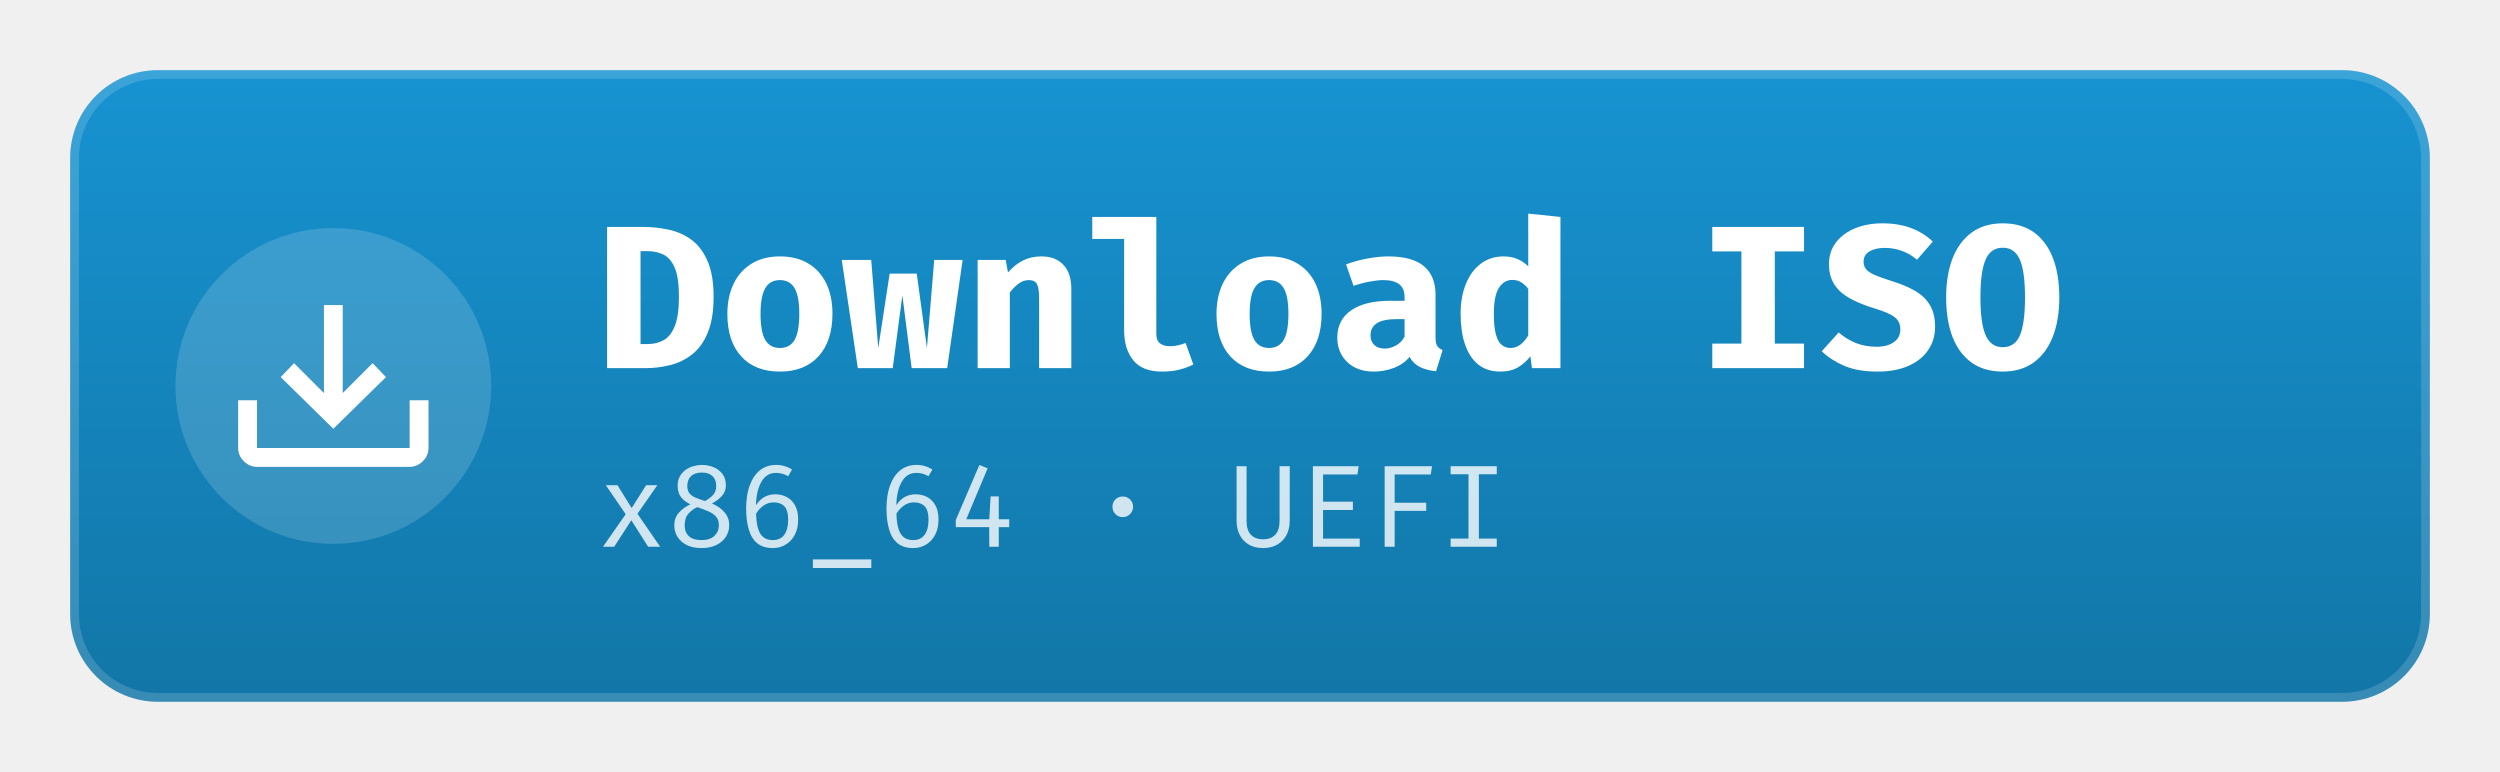
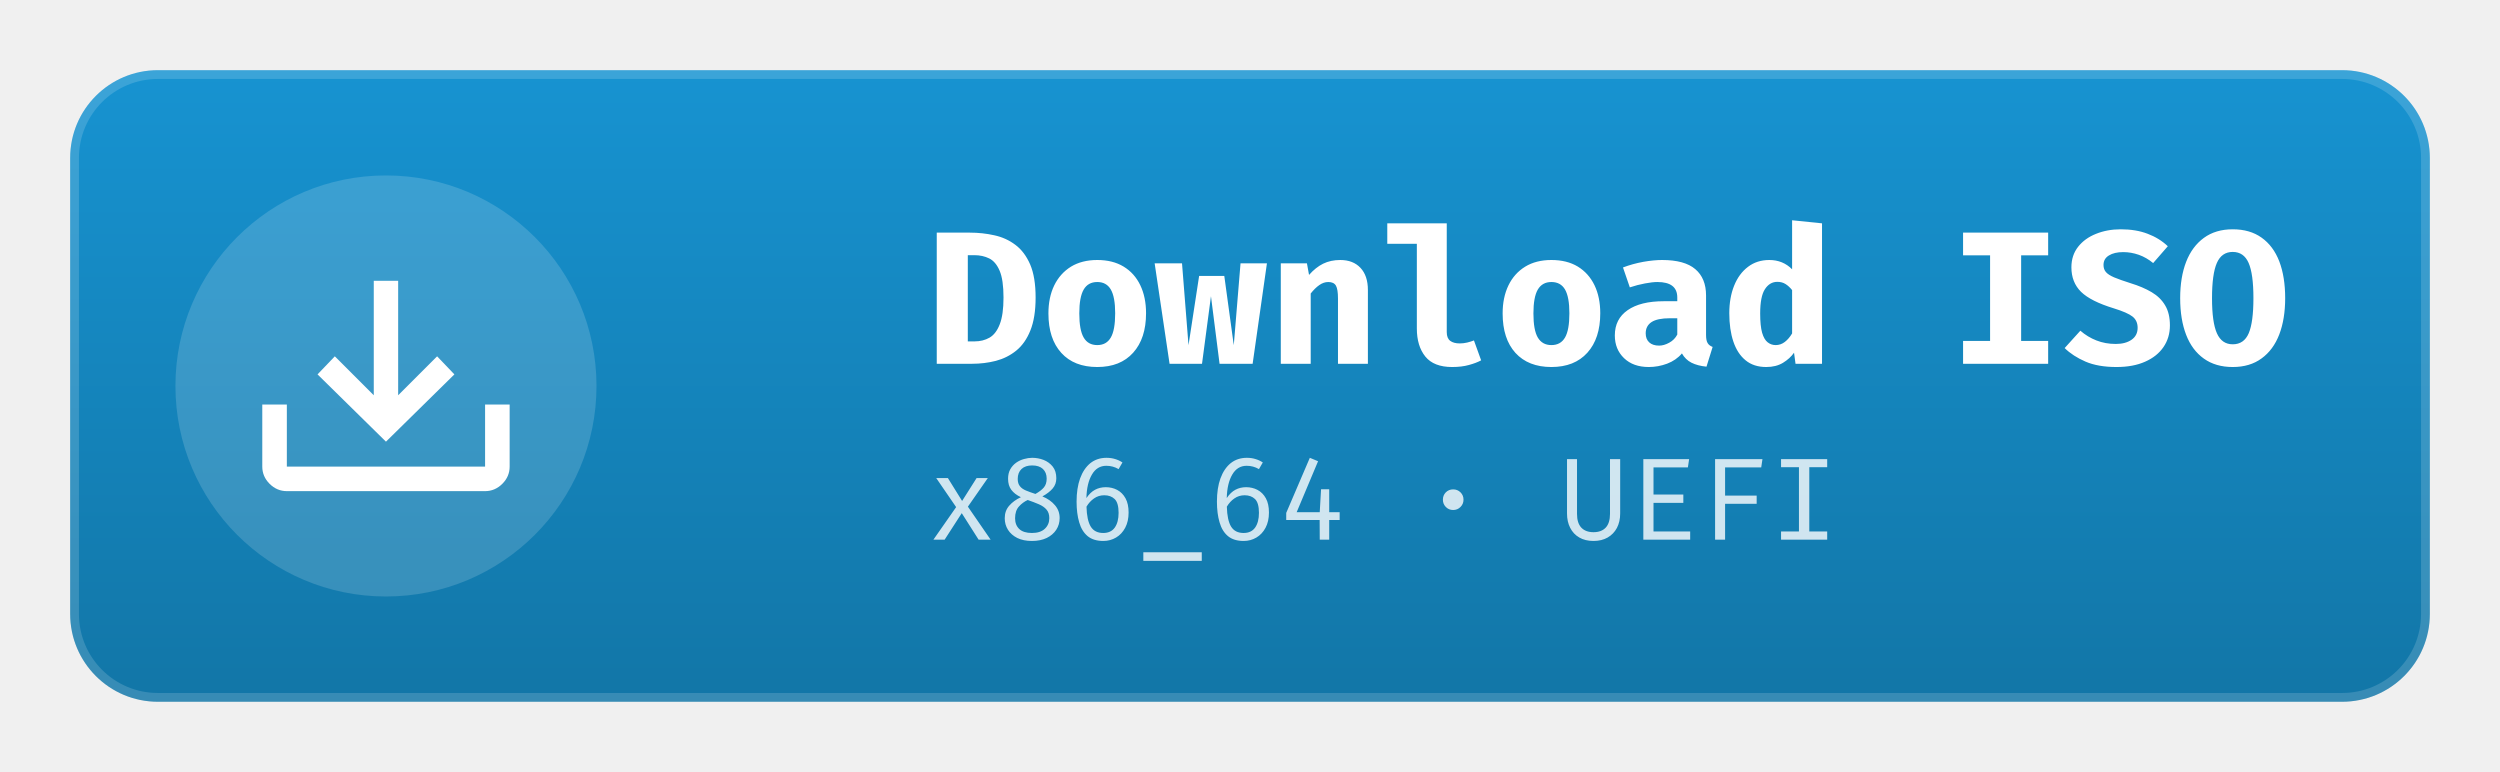
<svg xmlns="http://www.w3.org/2000/svg" width="285" height="88" viewBox="0 0 285 88">
  <g transform="translate(8 8)">
    <defs>
      <linearGradient id="fill" x1="0" y1="0" x2="0" y2="1">
        <stop offset="0" stop-color="#1793d1" />
        <stop offset="1" stop-color="#1276a7" />
      </linearGradient>
    </defs>
    <rect width="269" height="72" rx="10" fill="url(#fill)" />
    <rect x=".5" y=".5" width="268" height="71" rx="9.5" fill="none" stroke="#fff" stroke-opacity=".16" />
-     <circle cx="30" cy="36" r="18" fill="#fff" fill-opacity=".16" />
-     <path fill="#fff" d="M19.15 37.63H21.3V43.07H38.7V37.63H40.85V43.07Q40.85 43.94 40.2 44.58Q39.56 45.22 38.7 45.22H21.3Q20.44 45.22 19.8 44.58Q19.15 43.94 19.15 43.07ZM30 40.88 36 34.99 34.48 33.4 31.07 36.81V26.78H28.93V36.81L25.52 33.4L24 34.99Z" />
-     <path fill="#fff" d="M73.35 25.84Q73.35 28.29 72.7 29.88Q72.06 31.47 70.95 32.36Q69.85 33.25 68.45 33.61Q67.05 33.97 65.55 33.97H61.21V17.87H65.27Q66.82 17.87 68.27 18.19Q69.71 18.51 70.86 19.36Q72 20.22 72.67 21.78Q73.35 23.34 73.35 25.84ZM69.4 25.84Q69.4 23.67 68.93 22.55Q68.46 21.44 67.65 21.03Q66.84 20.63 65.83 20.63H65.02V31.22H65.83Q66.89 31.22 67.69 30.76Q68.49 30.3 68.94 29.13Q69.4 27.95 69.4 25.84ZM80.91 21.23Q82.82 21.23 84.15 22.04Q85.49 22.85 86.2 24.32Q86.9 25.79 86.9 27.77Q86.9 30.86 85.32 32.61Q83.74 34.36 80.91 34.36Q78.08 34.36 76.5 32.63Q74.92 30.9 74.92 27.79Q74.92 25.83 75.63 24.35Q76.34 22.88 77.69 22.05Q79.03 21.23 80.91 21.23ZM80.91 23.93Q79.78 23.93 79.24 24.86Q78.7 25.78 78.7 27.79Q78.7 29.83 79.24 30.75Q79.78 31.67 80.91 31.67Q82.04 31.67 82.58 30.75Q83.12 29.83 83.12 27.77Q83.12 25.77 82.58 24.85Q82.04 23.93 80.91 23.93ZM99.98 33.97H95.93L94.87 25.68L93.77 33.97H89.79L87.96 21.63H91.32L92.12 31.68L93.42 23.19H96.51L97.67 31.68L98.5 21.63H101.74ZM103.45 33.97V21.63H106.65L106.91 23.06Q107.73 22.13 108.65 21.68Q109.57 21.23 110.74 21.23Q112.32 21.23 113.23 22.19Q114.13 23.15 114.13 24.91V33.97H110.46V25.97Q110.46 24.83 110.21 24.38Q109.96 23.93 109.28 23.93Q108.7 23.93 108.17 24.3Q107.64 24.68 107.12 25.34V33.97ZM123.82 16.73V30.09Q123.82 30.83 124.25 31.15Q124.67 31.47 125.41 31.47Q125.89 31.47 126.33 31.36Q126.77 31.25 127.16 31.1L128.04 33.55Q127.41 33.88 126.53 34.12Q125.65 34.36 124.47 34.36Q122.24 34.36 121.2 33.08Q120.15 31.8 120.15 29.64V19.24H116.52V16.73ZM136.67 21.23Q138.58 21.23 139.91 22.04Q141.25 22.85 141.96 24.32Q142.66 25.79 142.66 27.77Q142.66 30.86 141.08 32.61Q139.5 34.36 136.67 34.36Q133.84 34.36 132.26 32.63Q130.68 30.9 130.68 27.79Q130.68 25.83 131.39 24.35Q132.1 22.88 133.45 22.05Q134.79 21.23 136.67 21.23ZM136.67 23.93Q135.54 23.93 135 24.86Q134.46 25.78 134.46 27.79Q134.46 29.83 135 30.75Q135.54 31.67 136.67 31.67Q137.8 31.67 138.34 30.75Q138.88 29.83 138.88 27.77Q138.88 25.77 138.34 24.85Q137.8 23.93 136.67 23.93ZM155.65 30.42Q155.65 31.11 155.84 31.43Q156.03 31.74 156.46 31.9L155.71 34.32Q154.62 34.21 153.87 33.84Q153.12 33.46 152.69 32.69Q151.98 33.54 150.88 33.95Q149.77 34.36 148.62 34.36Q146.72 34.36 145.59 33.28Q144.45 32.19 144.45 30.48Q144.45 28.48 146.03 27.38Q147.6 26.29 150.46 26.29H152.12V25.83Q152.12 23.93 149.68 23.93Q149.09 23.93 148.16 24.1Q147.23 24.27 146.3 24.58L145.45 22.14Q146.65 21.69 147.94 21.46Q149.24 21.23 150.26 21.23Q153.01 21.23 154.33 22.35Q155.65 23.47 155.65 25.58ZM149.89 31.74Q150.48 31.74 151.13 31.39Q151.78 31.03 152.12 30.38V28.38H151.21Q149.68 28.38 148.96 28.85Q148.24 29.32 148.24 30.23Q148.24 30.94 148.68 31.34Q149.11 31.74 149.89 31.74ZM166.22 16.35 169.89 16.73V33.97H166.64L166.46 32.61Q165.94 33.33 165.1 33.85Q164.25 34.36 163.04 34.36Q161.51 34.36 160.5 33.54Q159.5 32.72 159 31.23Q158.51 29.75 158.51 27.77Q158.51 25.86 159.1 24.39Q159.69 22.91 160.8 22.07Q161.9 21.23 163.42 21.23Q165.08 21.23 166.22 22.36ZM164.41 23.91Q163.46 23.91 162.88 24.81Q162.3 25.71 162.3 27.79Q162.3 29.31 162.54 30.15Q162.78 31 163.21 31.33Q163.64 31.67 164.2 31.67Q164.82 31.67 165.32 31.29Q165.83 30.9 166.22 30.24V24.92Q165.84 24.44 165.41 24.18Q164.98 23.91 164.41 23.91ZM197.66 17.87V20.66H194.33V31.17H197.66V33.97H187.2V31.17H190.52V20.66H187.2V17.87ZM212.6 29.27Q212.6 30.76 211.81 31.91Q211.03 33.06 209.56 33.71Q208.1 34.36 206.04 34.36Q203.77 34.36 202.23 33.7Q200.69 33.03 199.68 32.04L201.61 29.9Q202.5 30.68 203.58 31.11Q204.66 31.53 205.95 31.53Q207.15 31.53 207.89 31.01Q208.64 30.5 208.64 29.56Q208.64 28.67 208.01 28.17Q207.39 27.67 205.71 27.16Q202.88 26.3 201.69 25.14Q200.5 23.97 200.5 22.13Q200.5 20.66 201.32 19.61Q202.14 18.57 203.52 18.01Q204.91 17.46 206.57 17.46Q208.44 17.46 209.87 18Q211.3 18.54 212.34 19.54L210.54 21.61Q209.73 20.92 208.79 20.59Q207.85 20.26 206.87 20.26Q205.78 20.26 205.12 20.66Q204.45 21.06 204.45 21.84Q204.45 22.35 204.74 22.7Q205.03 23.05 205.75 23.36Q206.47 23.67 207.75 24.07Q209.27 24.54 210.36 25.18Q211.45 25.83 212.02 26.8Q212.6 27.78 212.6 29.27ZM226.76 25.91Q226.76 28.46 226.03 30.36Q225.29 32.26 223.86 33.31Q222.42 34.36 220.31 34.36Q218.21 34.36 216.77 33.34Q215.33 32.31 214.59 30.42Q213.86 28.52 213.86 25.91Q213.86 23.35 214.59 21.46Q215.33 19.57 216.77 18.51Q218.21 17.46 220.31 17.46Q222.42 17.46 223.86 18.48Q225.29 19.51 226.03 21.4Q226.76 23.29 226.76 25.91ZM222.85 25.91Q222.85 22.93 222.26 21.59Q221.67 20.24 220.31 20.24Q218.95 20.24 218.36 21.59Q217.77 22.95 217.77 25.91Q217.77 28.88 218.37 30.23Q218.97 31.58 220.31 31.58Q221.7 31.58 222.28 30.21Q222.85 28.85 222.85 25.91Z" />
-     <path fill="#fff" fill-opacity="0.8" d="M62.02 54.33H60.74L63.33 50.62L61.06 47.31H62.39L64.01 49.92L65.66 47.31H66.94L64.67 50.57L67.26 54.33H65.89L63.97 51.31ZM74.75 47.33Q74.75 48.01 74.34 48.49Q73.93 48.98 73.16 49.4Q74.06 49.77 74.59 50.4Q75.13 51.02 75.13 51.87Q75.13 52.61 74.74 53.21Q74.35 53.8 73.65 54.14Q72.94 54.48 71.97 54.48Q70.99 54.48 70.3 54.14Q69.61 53.79 69.24 53.21Q68.87 52.62 68.87 51.89Q68.87 51.04 69.38 50.46Q69.88 49.88 70.71 49.49Q69.99 49.15 69.62 48.65Q69.25 48.16 69.25 47.39Q69.25 46.76 69.5 46.31Q69.76 45.85 70.17 45.56Q70.58 45.27 71.06 45.14Q71.55 45 72 45Q72.67 45 73.3 45.24Q73.93 45.49 74.34 46Q74.75 46.52 74.75 47.33ZM70.35 47.41Q70.35 47.93 70.6 48.24Q70.84 48.54 71.29 48.73Q71.75 48.92 72.37 49.12Q73.01 48.76 73.33 48.38Q73.65 48 73.65 47.37Q73.65 46.68 73.22 46.27Q72.79 45.87 72 45.87Q71.22 45.87 70.79 46.27Q70.35 46.68 70.35 47.41ZM73.95 51.88Q73.95 51.26 73.63 50.9Q73.32 50.54 72.77 50.3Q72.21 50.06 71.49 49.81Q70.92 50.07 70.49 50.55Q70.05 51.03 70.05 51.89Q70.05 52.67 70.53 53.12Q71.01 53.57 71.97 53.57Q72.93 53.57 73.44 53.09Q73.95 52.61 73.95 51.88ZM80.47 45Q81 45 81.45 45.14Q81.9 45.27 82.29 45.53L81.85 46.29Q81.21 45.91 80.45 45.91Q79.39 45.91 78.81 46.91Q78.22 47.91 78.18 49.59Q78.62 48.93 79.17 48.64Q79.72 48.35 80.39 48.35Q81.1 48.35 81.69 48.66Q82.29 48.98 82.64 49.62Q82.99 50.26 82.99 51.24Q82.99 52.25 82.6 52.98Q82.21 53.71 81.56 54.09Q80.9 54.48 80.11 54.48Q78.99 54.48 78.32 53.93Q77.65 53.37 77.36 52.36Q77.06 51.35 77.06 49.99Q77.06 48.47 77.46 47.35Q77.87 46.23 78.63 45.61Q79.4 45 80.47 45ZM80.22 49.27Q79.56 49.27 79.05 49.63Q78.53 49.99 78.19 50.57Q78.23 52.12 78.68 52.85Q79.13 53.57 80.1 53.57Q80.97 53.57 81.41 52.96Q81.85 52.34 81.85 51.27Q81.85 50.14 81.4 49.7Q80.95 49.27 80.22 49.27ZM84.67 56.75V55.77H91.33V56.75ZM96.47 45Q97 45 97.45 45.14Q97.9 45.27 98.29 45.53L97.85 46.29Q97.21 45.91 96.45 45.91Q95.39 45.91 94.81 46.91Q94.22 47.91 94.18 49.59Q94.62 48.93 95.17 48.64Q95.72 48.35 96.39 48.35Q97.1 48.35 97.69 48.66Q98.29 48.98 98.64 49.62Q98.99 50.26 98.99 51.24Q98.99 52.25 98.6 52.98Q98.21 53.71 97.56 54.09Q96.9 54.48 96.11 54.48Q94.99 54.48 94.32 53.93Q93.65 53.37 93.36 52.36Q93.06 51.35 93.06 49.99Q93.06 48.47 93.46 47.35Q93.87 46.23 94.63 45.61Q95.4 45 96.47 45ZM96.22 49.27Q95.56 49.27 95.05 49.63Q94.53 49.99 94.19 50.57Q94.23 52.12 94.68 52.85Q95.13 53.57 96.1 53.57Q96.97 53.57 97.41 52.96Q97.85 52.34 97.85 51.27Q97.85 50.14 97.4 49.7Q96.95 49.27 96.22 49.27ZM105.86 48.59V51.2H107.05V52.09H105.86V54.33H104.78L104.77 52.09H100.96V51.28L103.65 45L104.59 45.39L102.15 51.2H104.78L104.93 48.59ZM118.82 49.77Q118.82 49.28 119.15 48.94Q119.49 48.6 119.99 48.6Q120.49 48.6 120.83 48.94Q121.17 49.28 121.17 49.77Q121.17 50.26 120.83 50.6Q120.49 50.95 119.99 50.95Q119.49 50.95 119.15 50.6Q118.82 50.26 118.82 49.77ZM139.03 45.15V51.35Q139.03 52.28 138.66 52.99Q138.29 53.69 137.6 54.09Q136.91 54.48 135.99 54.48Q135.04 54.48 134.36 54.08Q133.69 53.69 133.33 52.98Q132.97 52.28 132.97 51.35V45.15H134.11V51.39Q134.11 52.44 134.6 52.96Q135.09 53.48 135.99 53.48Q136.89 53.48 137.38 52.96Q137.87 52.44 137.87 51.39V45.15ZM142.83 46.09V49.19H146.23V50.14H142.83V53.4H147.01V54.33H141.67V45.15H146.89L146.75 46.09ZM150.99 46.09V49.31H154.59V50.24H150.99V54.33H149.85V45.15H155.25L155.11 46.09ZM162.63 45.15V46.07H160.59V53.4H162.63V54.33H157.37V53.4H159.41V46.07H157.37V45.15Z" />
+     <circle cx="36" cy="36" r="24" fill="#fff" fill-opacity=".16" />
+     <path fill="#fff" d="M21.9 38.12H24.7V45.19H47.3V38.12H50.1V45.19Q50.1 46.32 49.27 47.15Q48.43 47.99 47.3 47.99H24.7Q23.57 47.99 22.73 47.15Q21.9 46.32 21.9 45.19ZM36 42.35 43.8 34.68 41.83 32.62 37.39 37.06V24.01H34.61V37.06L30.17 32.62L28.2 34.68Z" />
+     <path fill="#fff" d="M110.06 25.92Q110.06 28.2 109.46 29.68Q108.87 31.15 107.84 31.98Q106.82 32.8 105.52 33.14Q104.22 33.47 102.82 33.47H98.79V18.52H102.57Q104 18.52 105.34 18.82Q106.69 19.11 107.75 19.91Q108.81 20.7 109.44 22.15Q110.06 23.6 110.06 25.92ZM106.4 25.92Q106.4 23.9 105.96 22.87Q105.52 21.83 104.77 21.46Q104.02 21.09 103.08 21.09H102.33V30.92H103.08Q104.07 30.92 104.81 30.49Q105.55 30.06 105.97 28.97Q106.4 27.88 106.4 25.92ZM117.09 21.64Q118.85 21.64 120.09 22.39Q121.34 23.15 121.99 24.51Q122.65 25.88 122.65 27.71Q122.65 30.58 121.18 32.21Q119.72 33.84 117.09 33.84Q114.45 33.84 112.99 32.23Q111.52 30.62 111.52 27.73Q111.52 25.91 112.18 24.54Q112.85 23.17 114.09 22.4Q115.34 21.64 117.09 21.64ZM117.09 24.15Q116.04 24.15 115.54 25.01Q115.04 25.87 115.04 27.73Q115.04 29.63 115.54 30.48Q116.04 31.34 117.09 31.34Q118.13 31.34 118.63 30.48Q119.13 29.63 119.13 27.71Q119.13 25.86 118.63 25Q118.13 24.15 117.09 24.15ZM134.8 33.47H131.03L130.05 25.77L129.03 33.47H125.33L123.63 22.02H126.75L127.49 31.35L128.7 23.46H131.57L132.65 31.35L133.42 22.02H136.43ZM138.01 33.47V22.02H140.99L141.23 23.34Q141.99 22.48 142.84 22.06Q143.7 21.64 144.79 21.64Q146.25 21.64 147.09 22.53Q147.94 23.43 147.94 25.06V33.47H144.53V26.04Q144.53 24.98 144.3 24.57Q144.06 24.15 143.43 24.15Q142.89 24.15 142.4 24.5Q141.91 24.84 141.42 25.46V33.47ZM156.93 17.46V29.87Q156.93 30.56 157.33 30.86Q157.72 31.15 158.41 31.15Q158.85 31.15 159.26 31.05Q159.67 30.95 160.03 30.81L160.85 33.08Q160.27 33.39 159.45 33.61Q158.63 33.84 157.54 33.84Q155.46 33.84 154.49 32.65Q153.52 31.45 153.52 29.45V19.79H150.15V17.46ZM168.86 21.64Q170.63 21.64 171.87 22.39Q173.11 23.15 173.77 24.51Q174.43 25.88 174.43 27.71Q174.43 30.58 172.96 32.21Q171.49 33.84 168.86 33.84Q166.23 33.84 164.76 32.23Q163.3 30.62 163.3 27.73Q163.3 25.91 163.96 24.54Q164.62 23.17 165.87 22.4Q167.11 21.64 168.86 21.64ZM168.86 24.15Q167.82 24.15 167.31 25.01Q166.81 25.87 166.81 27.73Q166.81 29.63 167.31 30.48Q167.82 31.34 168.86 31.34Q169.91 31.34 170.41 30.48Q170.91 29.63 170.91 27.71Q170.91 25.86 170.41 25Q169.91 24.15 168.86 24.15ZM186.49 30.17Q186.49 30.82 186.67 31.11Q186.84 31.4 187.24 31.55L186.54 33.8Q185.53 33.7 184.83 33.35Q184.14 33 183.74 32.29Q183.08 33.07 182.05 33.46Q181.03 33.84 179.96 33.84Q178.19 33.84 177.14 32.83Q176.09 31.82 176.09 30.24Q176.09 28.37 177.55 27.36Q179.01 26.34 181.67 26.34H183.21V25.91Q183.21 24.15 180.94 24.15Q180.39 24.15 179.53 24.31Q178.67 24.47 177.8 24.76L177.02 22.49Q178.13 22.07 179.33 21.85Q180.53 21.64 181.48 21.64Q184.04 21.64 185.26 22.68Q186.49 23.72 186.49 25.68ZM181.14 31.4Q181.69 31.4 182.29 31.07Q182.9 30.74 183.21 30.14V28.28H182.37Q180.94 28.28 180.27 28.72Q179.61 29.16 179.61 30Q179.61 30.66 180.01 31.03Q180.41 31.4 181.14 31.4ZM196.3 17.11 199.71 17.46V33.47H196.69L196.52 32.21Q196.05 32.88 195.26 33.36Q194.47 33.84 193.35 33.84Q191.92 33.84 190.99 33.07Q190.06 32.31 189.6 30.93Q189.14 29.56 189.14 27.71Q189.14 25.94 189.69 24.57Q190.24 23.2 191.27 22.42Q192.29 21.64 193.7 21.64Q195.25 21.64 196.3 22.7ZM194.62 24.13Q193.74 24.13 193.2 24.97Q192.66 25.8 192.66 27.73Q192.66 29.15 192.88 29.93Q193.11 30.71 193.51 31.02Q193.91 31.34 194.43 31.34Q195 31.34 195.47 30.98Q195.94 30.62 196.3 30.01V25.07Q195.95 24.63 195.55 24.38Q195.15 24.13 194.62 24.13ZM225.49 18.52V21.11H222.41V30.87H225.49V33.47H215.79V30.87H218.87V21.11H215.79V18.52ZM239.37 29.1Q239.37 30.49 238.64 31.56Q237.91 32.63 236.55 33.23Q235.19 33.84 233.28 33.84Q231.17 33.84 229.74 33.22Q228.31 32.6 227.37 31.68L229.16 29.7Q229.99 30.42 230.99 30.81Q232 31.21 233.2 31.21Q234.31 31.21 235 30.73Q235.69 30.25 235.69 29.37Q235.69 28.55 235.11 28.09Q234.53 27.63 232.97 27.15Q230.35 26.35 229.24 25.27Q228.14 24.18 228.14 22.48Q228.14 21.11 228.9 20.14Q229.66 19.17 230.94 18.66Q232.22 18.14 233.77 18.14Q235.5 18.14 236.83 18.65Q238.16 19.15 239.13 20.07L237.46 21.99Q236.7 21.36 235.83 21.05Q234.95 20.74 234.05 20.74Q233.03 20.74 232.42 21.12Q231.8 21.49 231.8 22.21Q231.8 22.69 232.07 23.01Q232.34 23.33 233.01 23.62Q233.68 23.9 234.87 24.28Q236.28 24.71 237.29 25.31Q238.3 25.91 238.83 26.82Q239.37 27.72 239.37 29.1ZM252.51 25.99Q252.51 28.36 251.84 30.12Q251.16 31.89 249.82 32.86Q248.49 33.84 246.53 33.84Q244.58 33.84 243.24 32.88Q241.9 31.93 241.22 30.17Q240.54 28.41 240.54 25.99Q240.54 23.61 241.22 21.85Q241.9 20.1 243.24 19.12Q244.58 18.14 246.53 18.14Q248.49 18.14 249.82 19.09Q251.16 20.04 251.84 21.8Q252.51 23.56 252.51 25.99ZM248.89 25.99Q248.89 23.22 248.34 21.97Q247.79 20.72 246.53 20.72Q245.27 20.72 244.72 21.98Q244.17 23.24 244.17 25.99Q244.17 28.75 244.73 30Q245.29 31.25 246.53 31.25Q247.82 31.25 248.36 29.98Q248.89 28.72 248.89 25.99Z" />
+     <path fill="#fff" fill-opacity="0.8" d="M99.69 53.52H98.41L101 49.81L98.73 46.5H100.06L101.68 49.11L103.33 46.5H104.61L102.34 49.76L104.93 53.52H103.56L101.64 50.5ZM112.42 46.52Q112.42 47.2 112.01 47.68Q111.6 48.17 110.83 48.59Q111.73 48.96 112.26 49.59Q112.8 50.21 112.8 51.06Q112.8 51.8 112.41 52.4Q112.02 52.99 111.32 53.33Q110.61 53.67 109.64 53.67Q108.66 53.67 107.97 53.33Q107.28 52.98 106.91 52.4Q106.54 51.81 106.54 51.08Q106.54 50.23 107.05 49.65Q107.55 49.07 108.38 48.68Q107.66 48.34 107.29 47.84Q106.92 47.35 106.92 46.58Q106.92 45.95 107.17 45.5Q107.43 45.04 107.84 44.75Q108.25 44.46 108.73 44.33Q109.22 44.19 109.67 44.19Q110.34 44.19 110.97 44.43Q111.6 44.68 112.01 45.19Q112.42 45.71 112.42 46.52ZM108.02 46.6Q108.02 47.12 108.27 47.43Q108.51 47.73 108.96 47.92Q109.42 48.11 110.04 48.31Q110.68 47.95 111 47.57Q111.32 47.19 111.32 46.56Q111.32 45.87 110.89 45.46Q110.46 45.06 109.67 45.06Q108.89 45.06 108.46 45.46Q108.02 45.87 108.02 46.6ZM111.62 51.07Q111.62 50.45 111.3 50.09Q110.99 49.73 110.44 49.49Q109.88 49.25 109.16 49Q108.59 49.26 108.16 49.74Q107.72 50.22 107.72 51.08Q107.72 51.86 108.2 52.31Q108.68 52.76 109.64 52.76Q110.6 52.76 111.11 52.28Q111.62 51.8 111.62 51.07ZM118.14 44.19Q118.67 44.19 119.12 44.33Q119.57 44.46 119.96 44.72L119.52 45.48Q118.88 45.1 118.12 45.1Q117.06 45.1 116.48 46.1Q115.89 47.1 115.85 48.78Q116.29 48.12 116.84 47.83Q117.39 47.54 118.06 47.54Q118.77 47.54 119.36 47.85Q119.96 48.17 120.31 48.81Q120.66 49.45 120.66 50.43Q120.66 51.44 120.27 52.17Q119.88 52.9 119.23 53.28Q118.57 53.67 117.78 53.67Q116.66 53.67 115.99 53.12Q115.32 52.56 115.03 51.55Q114.73 50.54 114.73 49.18Q114.73 47.66 115.13 46.54Q115.54 45.42 116.3 44.8Q117.07 44.19 118.14 44.19ZM117.89 48.46Q117.23 48.46 116.72 48.82Q116.2 49.18 115.86 49.76Q115.9 51.31 116.35 52.04Q116.8 52.76 117.77 52.76Q118.64 52.76 119.08 52.15Q119.52 51.53 119.52 50.46Q119.52 49.33 119.07 48.89Q118.62 48.46 117.89 48.46ZM122.34 55.94V54.96H129V55.94ZM134.14 44.19Q134.67 44.19 135.12 44.33Q135.57 44.46 135.96 44.72L135.52 45.48Q134.88 45.1 134.12 45.1Q133.06 45.1 132.48 46.1Q131.89 47.1 131.85 48.78Q132.29 48.12 132.84 47.83Q133.39 47.54 134.06 47.54Q134.77 47.54 135.36 47.85Q135.96 48.17 136.31 48.81Q136.66 49.45 136.66 50.43Q136.66 51.44 136.27 52.17Q135.88 52.9 135.23 53.28Q134.57 53.67 133.78 53.67Q132.66 53.67 131.99 53.12Q131.32 52.56 131.03 51.55Q130.73 50.54 130.73 49.18Q130.73 47.66 131.13 46.54Q131.54 45.42 132.3 44.8Q133.07 44.19 134.14 44.19ZM133.89 48.46Q133.23 48.46 132.72 48.82Q132.2 49.18 131.86 49.76Q131.9 51.31 132.35 52.04Q132.8 52.76 133.77 52.76Q134.64 52.76 135.08 52.15Q135.52 51.53 135.52 50.46Q135.52 49.33 135.07 48.89Q134.62 48.46 133.89 48.46ZM143.53 47.78V50.39H144.72V51.28H143.53V53.52H142.45L142.44 51.28H138.63V50.47L141.32 44.19L142.26 44.58L139.82 50.39H142.45L142.6 47.78ZM156.49 48.96Q156.49 48.47 156.82 48.13Q157.16 47.79 157.66 47.79Q158.16 47.79 158.5 48.13Q158.84 48.47 158.84 48.96Q158.84 49.45 158.5 49.79Q158.16 50.14 157.66 50.14Q157.16 50.14 156.82 49.79Q156.49 49.45 156.49 48.96ZM176.7 44.34V50.54Q176.7 51.47 176.33 52.18Q175.96 52.88 175.27 53.28Q174.58 53.67 173.66 53.67Q172.71 53.67 172.03 53.27Q171.36 52.88 171 52.17Q170.64 51.47 170.64 50.54V44.34H171.78V50.58Q171.78 51.63 172.27 52.15Q172.76 52.67 173.66 52.67Q174.56 52.67 175.05 52.15Q175.54 51.63 175.54 50.58V44.34ZM180.5 45.28V48.38H183.9V49.33H180.5V52.59H184.68V53.52H179.34V44.34H184.56L184.42 45.28ZM188.66 45.28V48.5H192.26V49.43H188.66V53.52H187.52V44.34H192.92L192.78 45.28ZM200.3 44.34V45.26H198.26V52.59H200.3V53.52H195.04V52.59H197.08V45.26H195.04V44.34Z" />
  </g>
</svg>
